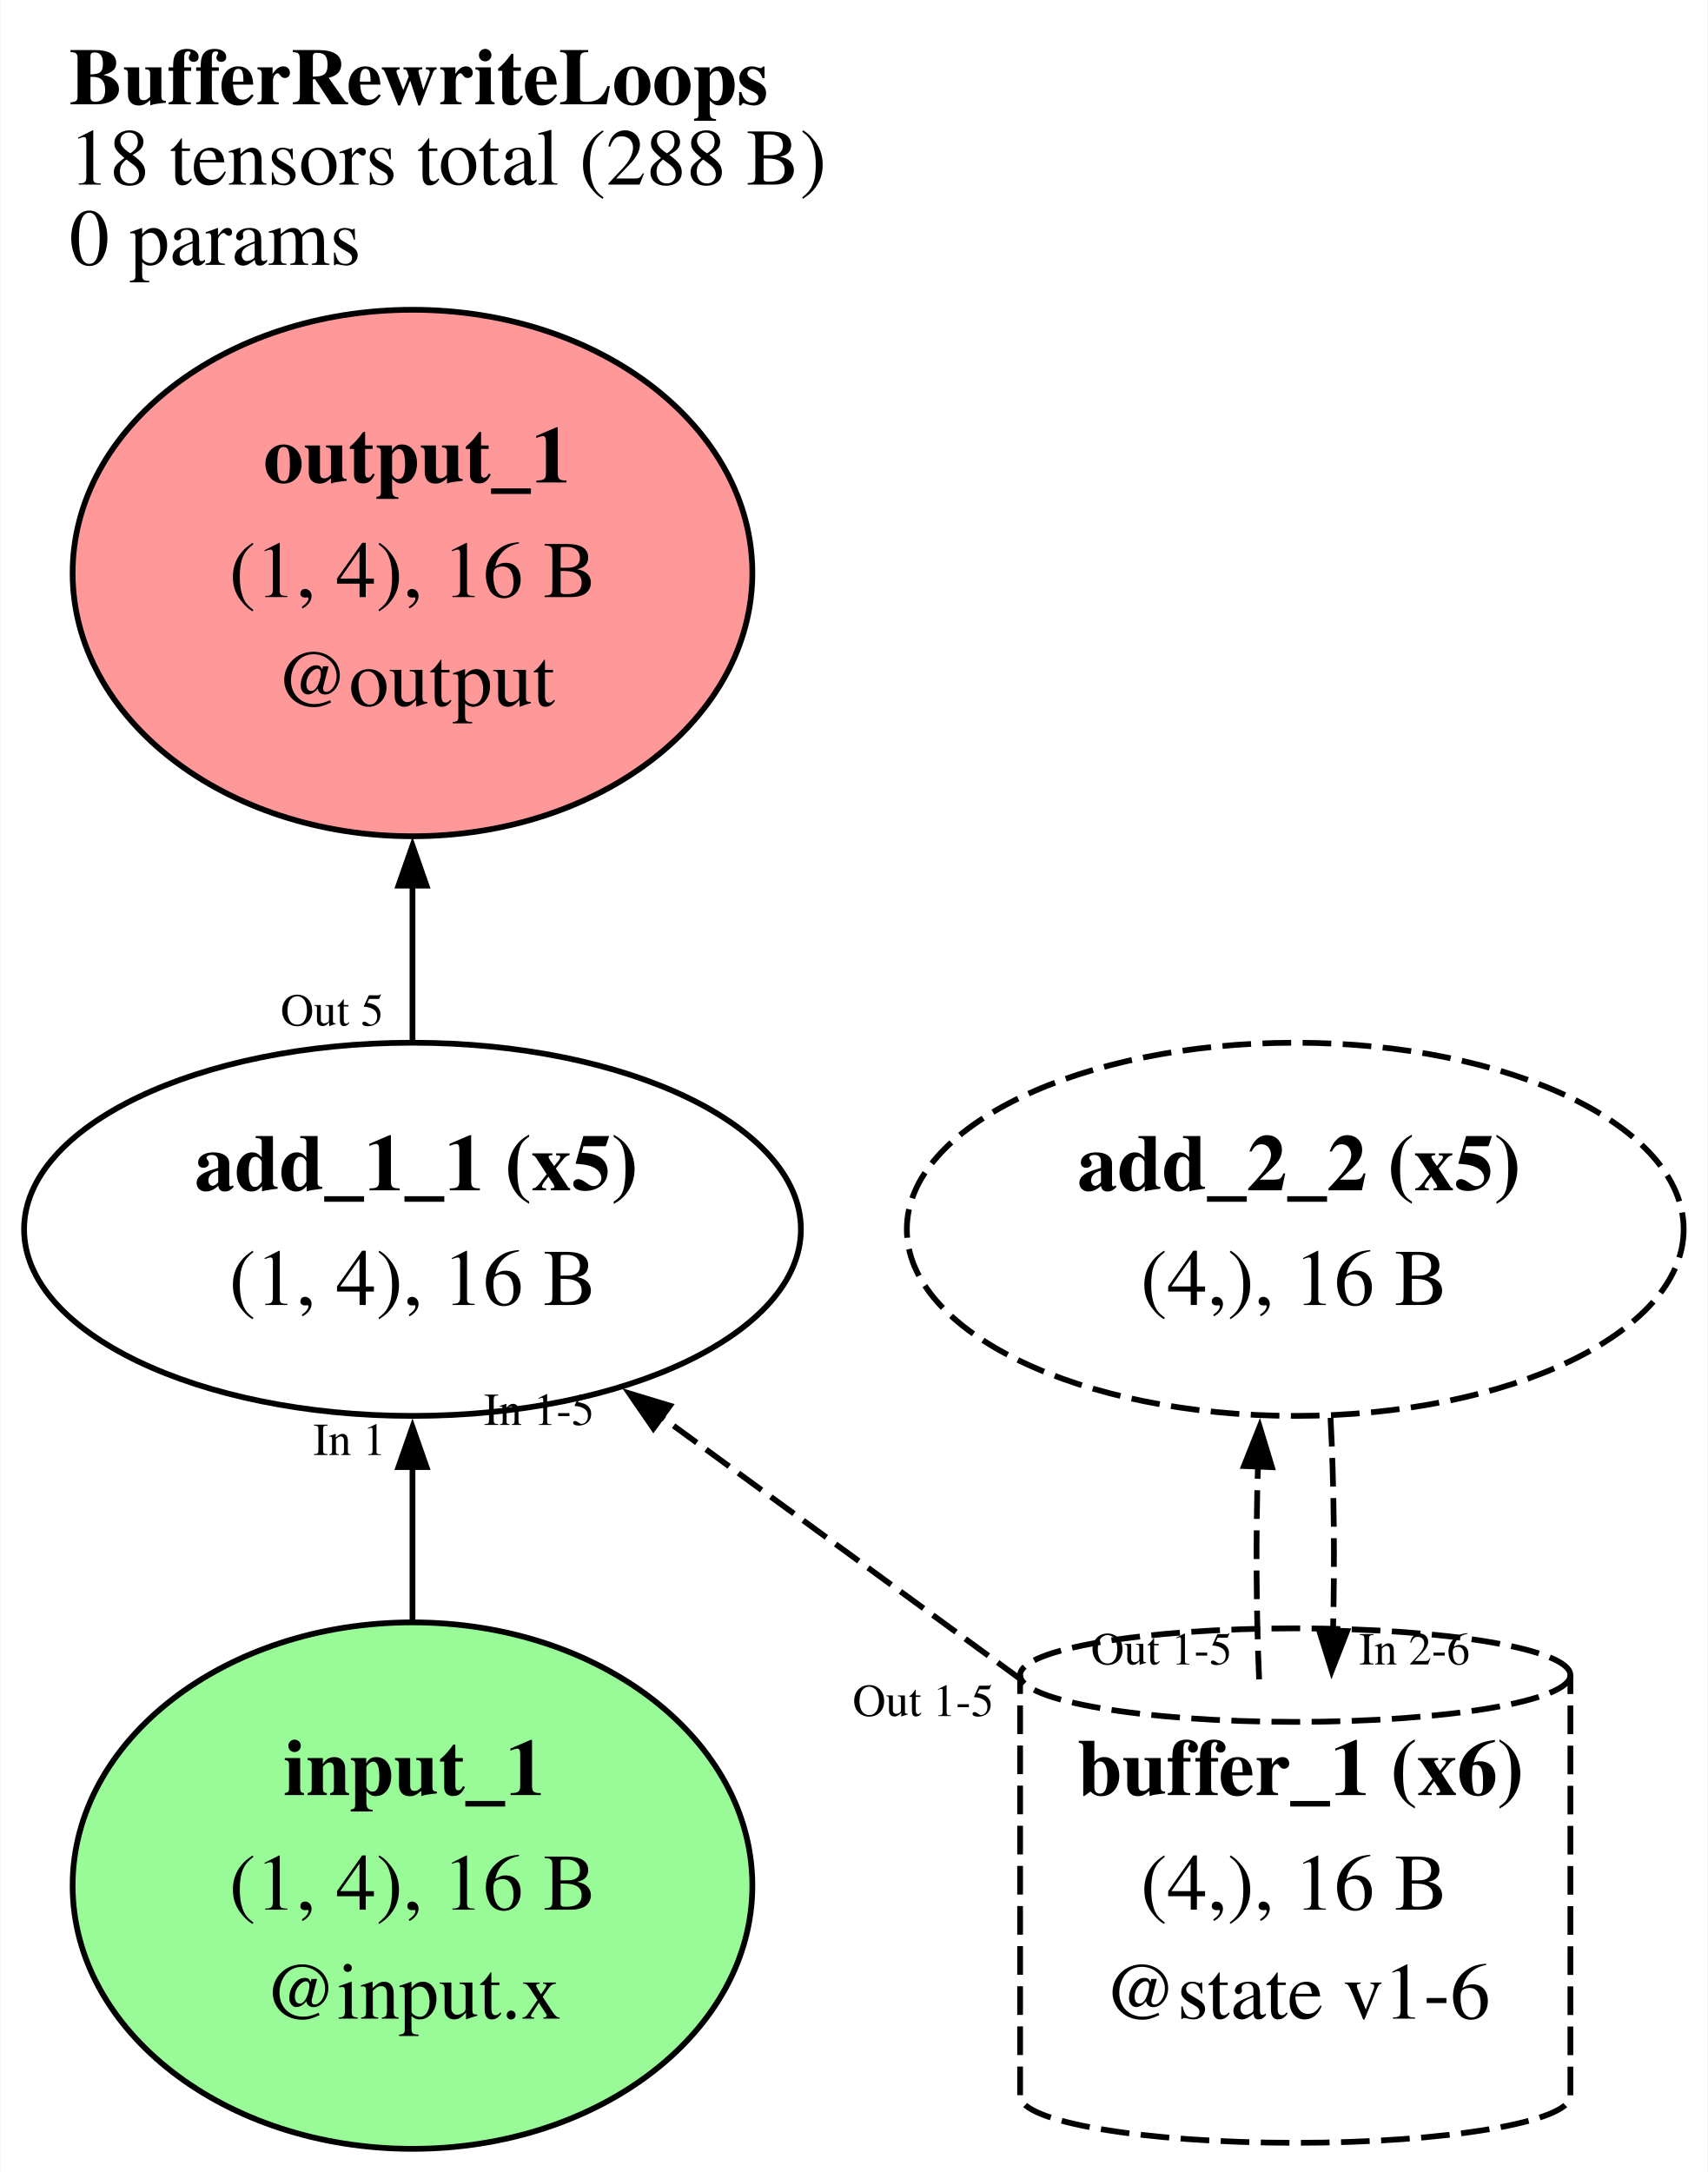
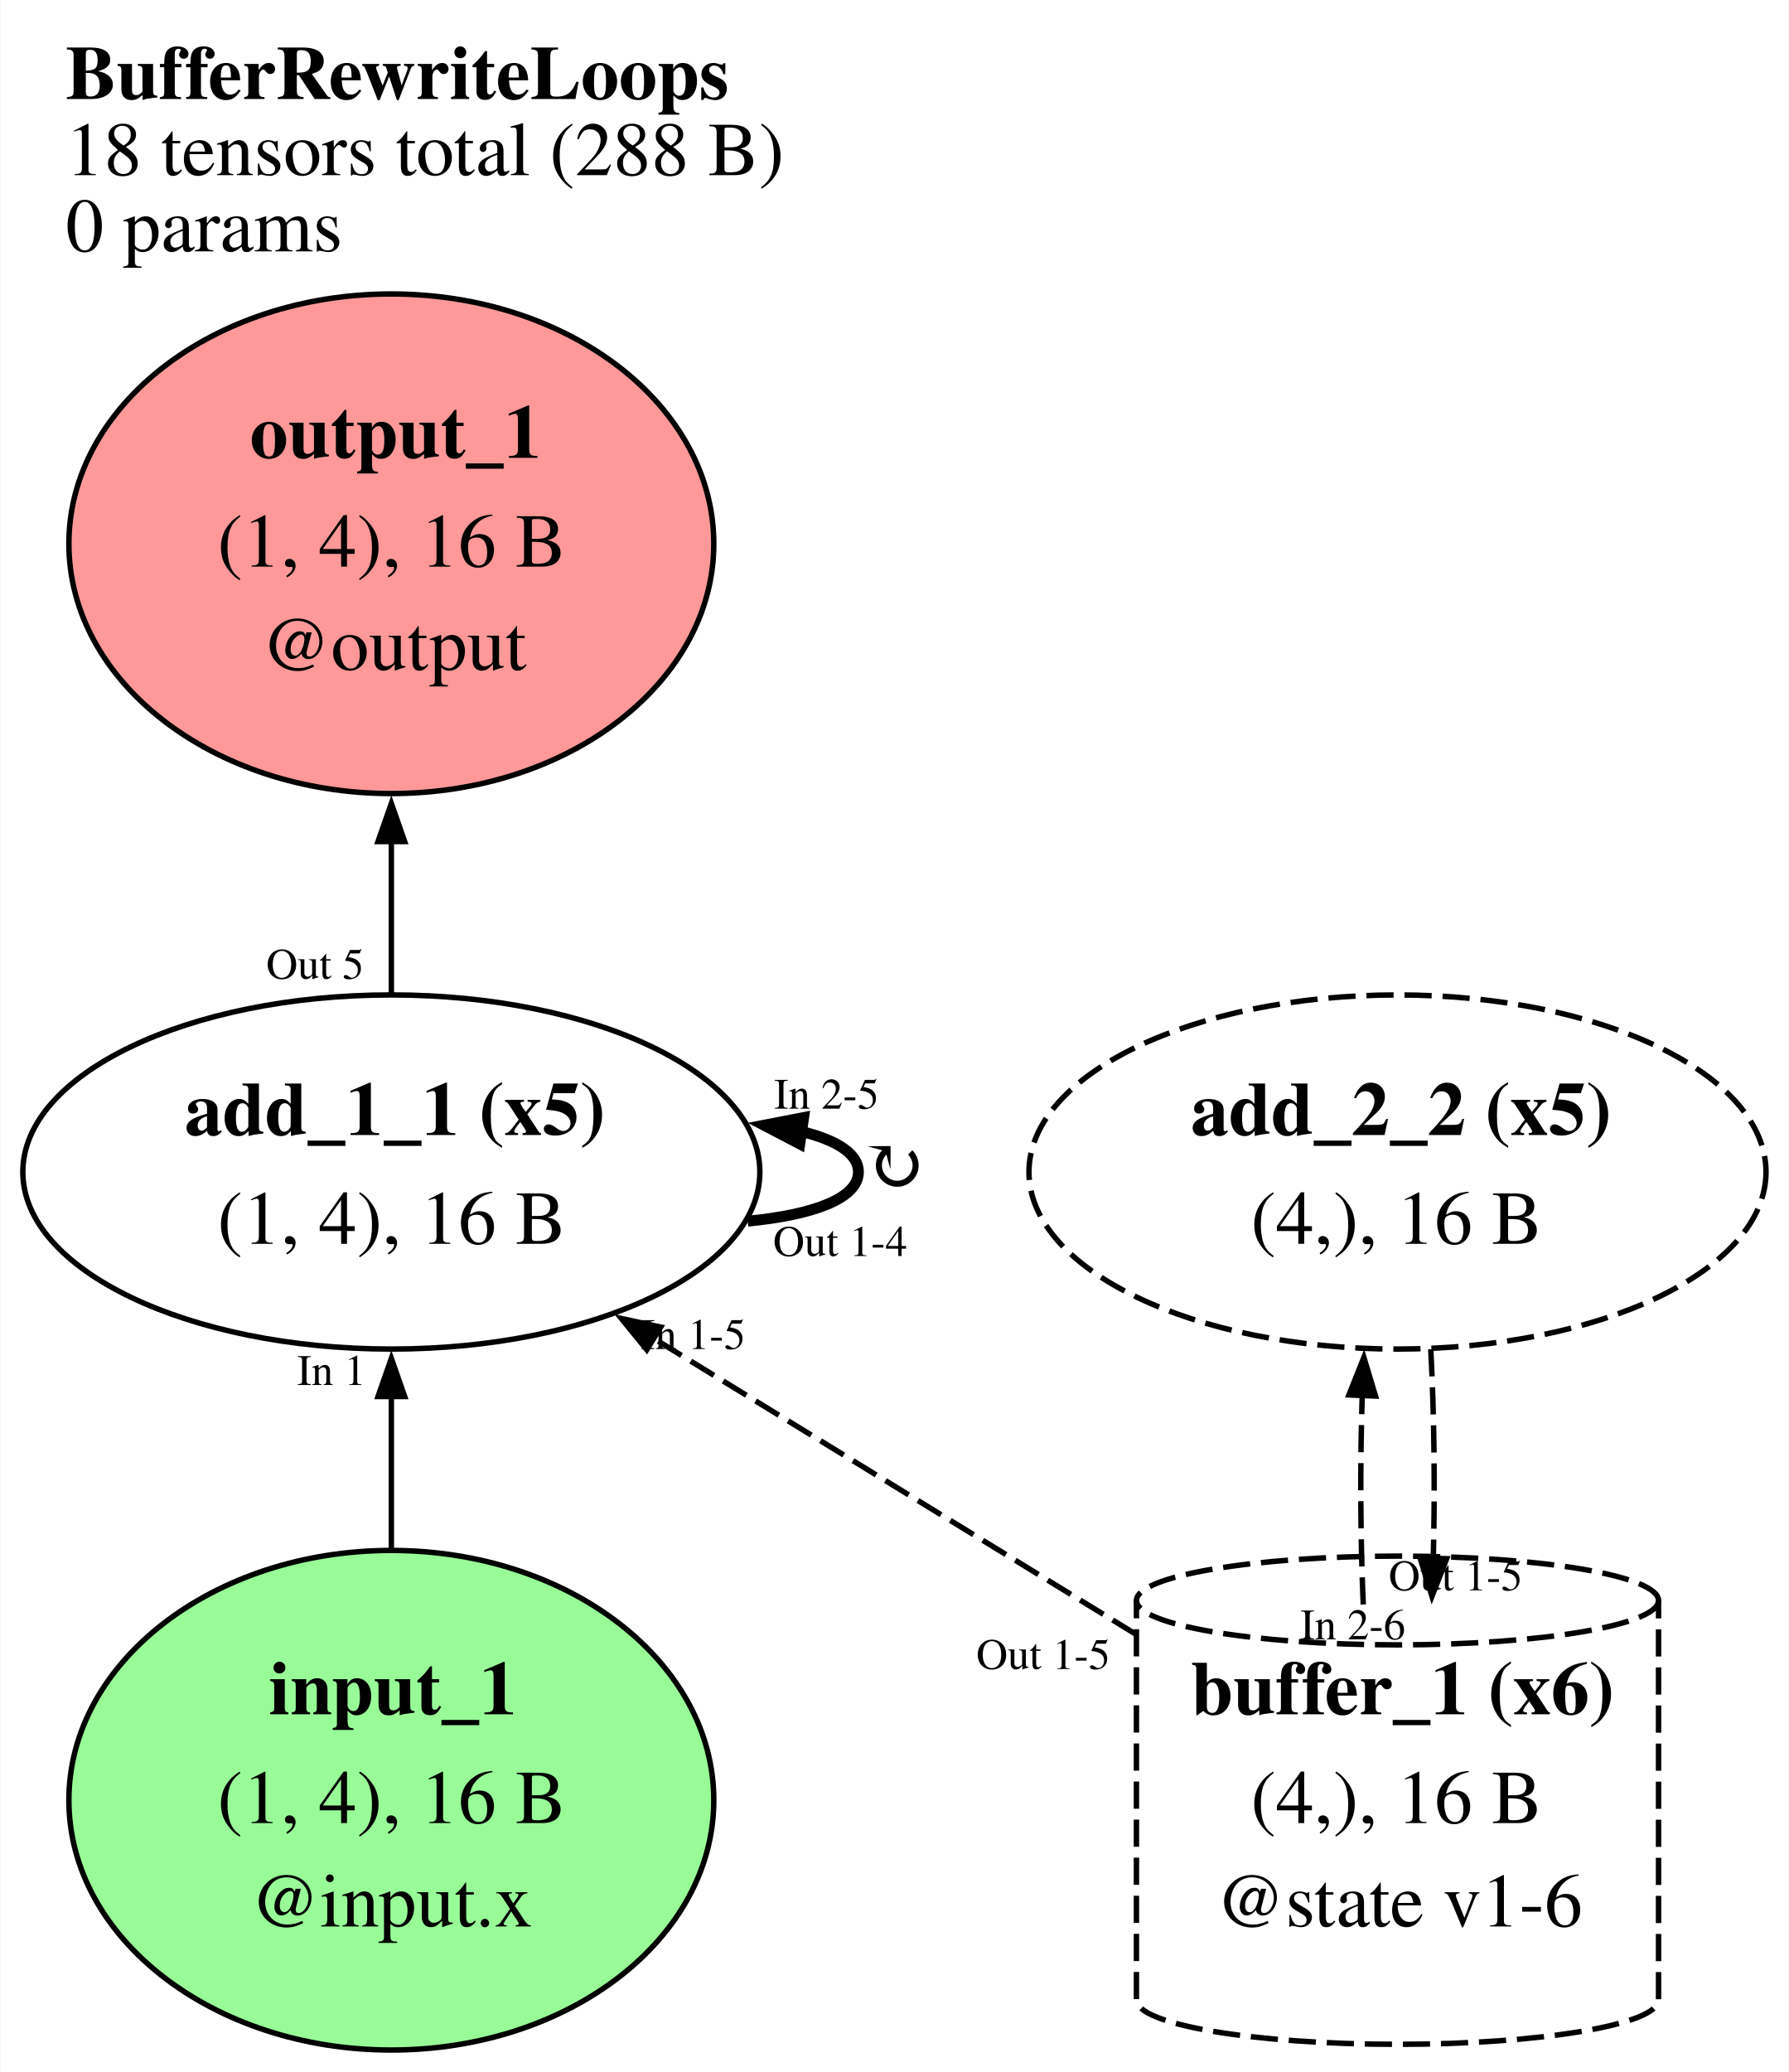
- <svg xmlns="http://www.w3.org/2000/svg" xmlns:xlink="http://www.w3.org/1999/xlink" width="298pt" height="379pt" viewBox="0.00 0.00 297.76 378.90">
-   <g id="graph0" class="graph" transform="scale(1 1) rotate(0) translate(4 374.9)">
-     <polygon fill="white" stroke="none" points="-4,4 -4,-374.9 293.76,-374.9 293.76,4 -4,4" />
-     <text text-anchor="start" x="8" y="-356.7" font-family="Times,serif" font-weight="bold" font-size="14.00">BufferRewriteLoops</text>
-     <text text-anchor="start" x="8" y="-342.7" font-family="Times,serif" font-size="14.00">18 tensors total (288 B)</text>
-     <text text-anchor="start" x="8" y="-328.7" font-family="Times,serif" font-size="14.00">0 params</text>
+ <svg xmlns="http://www.w3.org/2000/svg" xmlns:xlink="http://www.w3.org/1999/xlink" width="329pt" height="381pt" viewBox="0.00 0.00 328.76 380.90">
+   <g id="graph0" class="graph" transform="scale(1 1) rotate(0) translate(4 376.9)">
+     <polygon fill="white" stroke="none" points="-4,4 -4,-376.9 324.76,-376.9 324.76,4 -4,4" />
+     <text text-anchor="start" x="8" y="-358.7" font-family="Times,serif" font-weight="bold" font-size="14.00">BufferRewriteLoops</text>
+     <text text-anchor="start" x="8" y="-344.7" font-family="Times,serif" font-size="14.00">18 tensors total (288 B)</text>
+     <text text-anchor="start" x="8" y="-330.7" font-family="Times,serif" font-size="14.00">0 params</text>
    <g id="node1" class="node">
      <ellipse fill="#98fb98" stroke="black" cx="67.88" cy="-45.96" rx="59.29" ry="45.92" />
      <text text-anchor="start" x="45.38" y="-61.76" font-family="Times,serif" font-weight="bold" font-size="14.00">input_1</text>
      <text text-anchor="start" x="35.88" y="-41.76" font-family="Times,serif" font-size="14.00">(1, 4), 16 B</text>
      <text text-anchor="start" x="41.88" y="-22.76" font-family="Times,serif" font-size="14.00">@input.x</text>
    </g>
    <g id="node2" class="node">
      <g id="a_node2">
        <a xlink:title="TorchLens rolling: facet=chain; sites=1">
-           <ellipse fill="white" stroke="black" cx="67.88" cy="-160.45" rx="67.76" ry="32.55" />
-           <text text-anchor="start" x="29.88" y="-167.25" font-family="Times,serif" font-weight="bold" font-size="14.00">add_1_1 (x5)</text>
-           <text text-anchor="start" x="35.88" y="-147.25" font-family="Times,serif" font-size="14.00">(1, 4), 16 B</text>
+           <ellipse fill="white" stroke="black" cx="67.88" cy="-161.45" rx="67.76" ry="32.55" />
+           <text text-anchor="start" x="29.88" y="-168.25" font-family="Times,serif" font-weight="bold" font-size="14.00">add_1_1 (x5)</text>
+           <text text-anchor="start" x="35.88" y="-148.25" font-family="Times,serif" font-size="14.00">(1, 4), 16 B</text>
        </a>
      </g>
    </g>
    <g id="edge1" class="edge">
-       <path fill="none" stroke="black" d="M67.88,-92.07C67.88,-100.96 67.88,-110.24 67.88,-118.97" />
-       <polygon fill="black" stroke="black" points="65.43,-118.97 67.88,-125.97 70.33,-118.97 65.43,-118.97" />
-       <text text-anchor="middle" x="56.88" y="-121.08" font-family="Times,serif" font-size="8.00">  In 1  </text>
+       <path fill="none" stroke="black" d="M67.88,-92.14C67.88,-101.42 67.88,-111.12 67.88,-120.21" />
+       <polygon fill="black" stroke="black" points="65.43,-120.18 67.88,-127.18 70.33,-120.18 65.43,-120.18" />
+       <text text-anchor="middle" x="56.88" y="-122.3" font-family="Times,serif" font-size="8.00">  In 1  </text>
+     </g>
+     <g id="edge4" class="edge">
+       <g id="a_edge4">
+         <a xlink:title="TorchLens recurrence: endpoint=add_1_1; pass_pairs=1-&gt;2,2-&gt;3,3-&gt;4,4-&gt;5; count=4">
+           <path fill="none" stroke="black" stroke-width="2" d="M133.41,-152.41C145.37,-153.55 153.76,-156.57 153.76,-161.45 153.76,-165.11 149.04,-167.72 141.64,-169.28" />
+           <polygon fill="black" stroke="black" stroke-width="2" points="142.98,-166.61 136.41,-170.05 143.69,-171.46 142.98,-166.61" />
+         </a>
+       </g>
+       <text text-anchor="middle" x="160.26" y="-157.75" font-family="Times,serif" font-size="14.00">↻</text>
+       <text text-anchor="middle" x="147.91" y="-173.09" font-family="Times,serif" font-size="8.00">  In 2-5  </text>
+       <text text-anchor="middle" x="150.41" y="-146.01" font-family="Times,serif" font-size="8.00">  Out 1-4  </text>
    </g>
    <g id="node5" class="node">
-       <ellipse fill="#ff9999" stroke="black" cx="67.88" cy="-274.94" rx="59.29" ry="45.92" />
-       <text text-anchor="start" x="41.88" y="-290.74" font-family="Times,serif" font-weight="bold" font-size="14.00">output_1</text>
-       <text text-anchor="start" x="35.88" y="-270.74" font-family="Times,serif" font-size="14.00">(1, 4), 16 B</text>
-       <text text-anchor="start" x="43.88" y="-251.74" font-family="Times,serif" font-size="14.00">@output</text>
+       <ellipse fill="#ff9999" stroke="black" cx="67.88" cy="-276.94" rx="59.29" ry="45.92" />
+       <text text-anchor="start" x="41.88" y="-292.74" font-family="Times,serif" font-weight="bold" font-size="14.00">output_1</text>
+       <text text-anchor="start" x="35.88" y="-272.74" font-family="Times,serif" font-size="14.00">(1, 4), 16 B</text>
+       <text text-anchor="start" x="43.88" y="-253.74" font-family="Times,serif" font-size="14.00">@output</text>
    </g>
-     <g id="edge4" class="edge">
-       <path fill="none" stroke="black" d="M67.88,-193.38C67.88,-201.84 67.88,-211.2 67.88,-220.46" />
-       <polygon fill="black" stroke="black" points="65.43,-220.4 67.88,-227.4 70.33,-220.4 65.43,-220.4" />
-       <text text-anchor="middle" x="53.88" y="-195.98" font-family="Times,serif" font-size="8.00">  Out 5  </text>
+     <g id="edge5" class="edge">
+       <path fill="none" stroke="black" d="M67.88,-194.37C67.88,-203.09 67.88,-212.78 67.88,-222.36" />
+       <polygon fill="black" stroke="black" points="65.43,-222.2 67.88,-229.2 70.33,-222.2 65.43,-222.2" />
+       <text text-anchor="middle" x="53.88" y="-196.97" font-family="Times,serif" font-size="8.00">  Out 5  </text>
    </g>
    <g id="node3" class="node">
      <g id="a_node3">
        <a xlink:title="TorchLens rolling: facet=chain; sites=1; buffer_versions=1-6">
-           <path fill="white" stroke="black" stroke-dasharray="5,2" d="M269.88,-82.68C269.88,-87.18 248.37,-90.84 221.88,-90.84 195.4,-90.84 173.88,-87.18 173.88,-82.68 173.88,-82.68 173.88,-9.25 173.88,-9.25 173.88,-4.74 195.4,-1.09 221.88,-1.09 248.37,-1.09 269.88,-4.74 269.88,-9.25 269.88,-9.25 269.88,-82.68 269.88,-82.68" />
-           <path fill="none" stroke="black" stroke-dasharray="5,2" d="M269.88,-82.68C269.88,-78.18 248.37,-74.52 221.88,-74.52 195.4,-74.52 173.88,-78.18 173.88,-82.68" />
-           <text text-anchor="start" x="183.88" y="-61.76" font-family="Times,serif" font-weight="bold" font-size="14.00">buffer_1 (x6)</text>
-           <text text-anchor="start" x="194.88" y="-41.76" font-family="Times,serif" font-size="14.00">(4,), 16 B</text>
-           <text text-anchor="start" x="188.38" y="-22.76" font-family="Times,serif" font-size="14.00">@state v1-6</text>
+           <path fill="white" stroke="black" stroke-dasharray="5,2" d="M300.88,-82.68C300.88,-87.18 279.37,-90.84 252.88,-90.84 226.4,-90.84 204.88,-87.18 204.88,-82.68 204.88,-82.68 204.88,-9.25 204.88,-9.25 204.88,-4.74 226.4,-1.09 252.88,-1.09 279.37,-1.09 300.88,-4.74 300.88,-9.25 300.88,-9.25 300.88,-82.68 300.88,-82.68" />
+           <path fill="none" stroke="black" stroke-dasharray="5,2" d="M300.88,-82.68C300.88,-78.18 279.37,-74.52 252.88,-74.52 226.4,-74.52 204.88,-78.18 204.88,-82.68" />
+           <text text-anchor="start" x="214.88" y="-61.76" font-family="Times,serif" font-weight="bold" font-size="14.00">buffer_1 (x6)</text>
+           <text text-anchor="start" x="225.88" y="-41.76" font-family="Times,serif" font-size="14.00">(4,), 16 B</text>
+           <text text-anchor="start" x="219.38" y="-22.76" font-family="Times,serif" font-size="14.00">@state v1-6</text>
        </a>
      </g>
    </g>
    <g id="edge2" class="edge">
-       <path fill="none" stroke="black" stroke-dasharray="5,2" d="M174,-81.94C153.94,-96.59 130.78,-113.5 111.23,-127.79" />
-       <polygon fill="black" stroke="black" points="109.91,-125.72 105.7,-131.83 112.8,-129.68 109.91,-125.72" />
-       <text text-anchor="middle" x="89.98" y="-126.32" font-family="Times,serif" font-size="8.00">  In 1-5  </text>
-       <text text-anchor="middle" x="157" y="-75.54" font-family="Times,serif" font-size="8.00">  Out 1-5  </text>
+       <path fill="none" stroke="black" stroke-dasharray="5,2" d="M204.76,-76.48C177.44,-93.24 143.35,-114.16 116.02,-130.92" />
+       <polygon fill="black" stroke="black" points="114.85,-128.77 110.16,-134.52 117.41,-132.94 114.85,-128.77" />
+       <text text-anchor="middle" x="123.37" y="-128.91" font-family="Times,serif" font-size="8.00">  In 1-5  </text>
+       <text text-anchor="middle" x="187.76" y="-70.08" font-family="Times,serif" font-size="8.00">  Out 1-5  </text>
    </g>
    <g id="node4" class="node">
      <g id="a_node4">
        <a xlink:title="TorchLens rolling: facet=chain; sites=1">
-           <ellipse fill="white" stroke="black" stroke-dasharray="5,2" cx="221.88" cy="-160.45" rx="67.76" ry="32.55" />
-           <text text-anchor="start" x="183.88" y="-167.25" font-family="Times,serif" font-weight="bold" font-size="14.00">add_2_2 (x5)</text>
-           <text text-anchor="start" x="194.88" y="-147.25" font-family="Times,serif" font-size="14.00">(4,), 16 B</text>
+           <ellipse fill="white" stroke="black" stroke-dasharray="5,2" cx="252.88" cy="-161.45" rx="67.76" ry="32.55" />
+           <text text-anchor="start" x="214.88" y="-168.25" font-family="Times,serif" font-weight="bold" font-size="14.00">add_2_2 (x5)</text>
+           <text text-anchor="start" x="225.88" y="-148.25" font-family="Times,serif" font-size="14.00">(4,), 16 B</text>
        </a>
      </g>
    </g>
    <g id="edge3" class="edge">
-       <path fill="none" stroke="black" stroke-dasharray="5,2" d="M215.58,-81.94C215.06,-93.78 214.99,-107.1 215.38,-119.31" />
-       <polygon fill="black" stroke="black" points="212.93,-119.15 215.67,-126.04 217.82,-118.95 212.93,-119.15" />
-       <text text-anchor="middle" x="198.58" y="-84.54" font-family="Times,serif" font-size="8.00">  Out 1-5  </text>
+       <path fill="none" stroke="black" stroke-dasharray="5,2" d="M246.59,-81.94C246.05,-94.11 245.99,-107.85 246.4,-120.4" />
+       <polygon fill="black" stroke="black" points="243.95,-120.47 246.7,-127.36 248.84,-120.26 243.95,-120.47" />
+       <text text-anchor="middle" x="263.59" y="-84.54" font-family="Times,serif" font-size="8.00">  Out 1-5  </text>
    </g>
-     <g id="edge5" class="edge">
-       <path fill="none" stroke="black" stroke-dasharray="5,2" d="M228.04,-127.56C228.64,-115.99 228.78,-102.73 228.47,-90.34" />
-       <polygon fill="black" stroke="black" points="230.93,-90.36 228.24,-83.45 226.03,-90.53 230.93,-90.36" />
-       <text text-anchor="middle" x="242.68" y="-84.54" font-family="Times,serif" font-size="8.00">  In 2-6  </text>
+     <g id="edge6" class="edge">
+       <path fill="none" stroke="black" stroke-dasharray="5,2" d="M259,-128.87C259.64,-116.9 259.79,-103.07 259.46,-90.21" />
+       <polygon fill="black" stroke="black" points="261.92,-90.36 259.22,-83.45 257.02,-90.53 261.92,-90.36" />
+       <text text-anchor="middle" x="244.67" y="-75.54" font-family="Times,serif" font-size="8.00">  In 2-6  </text>
    </g>
  </g>
</svg>
